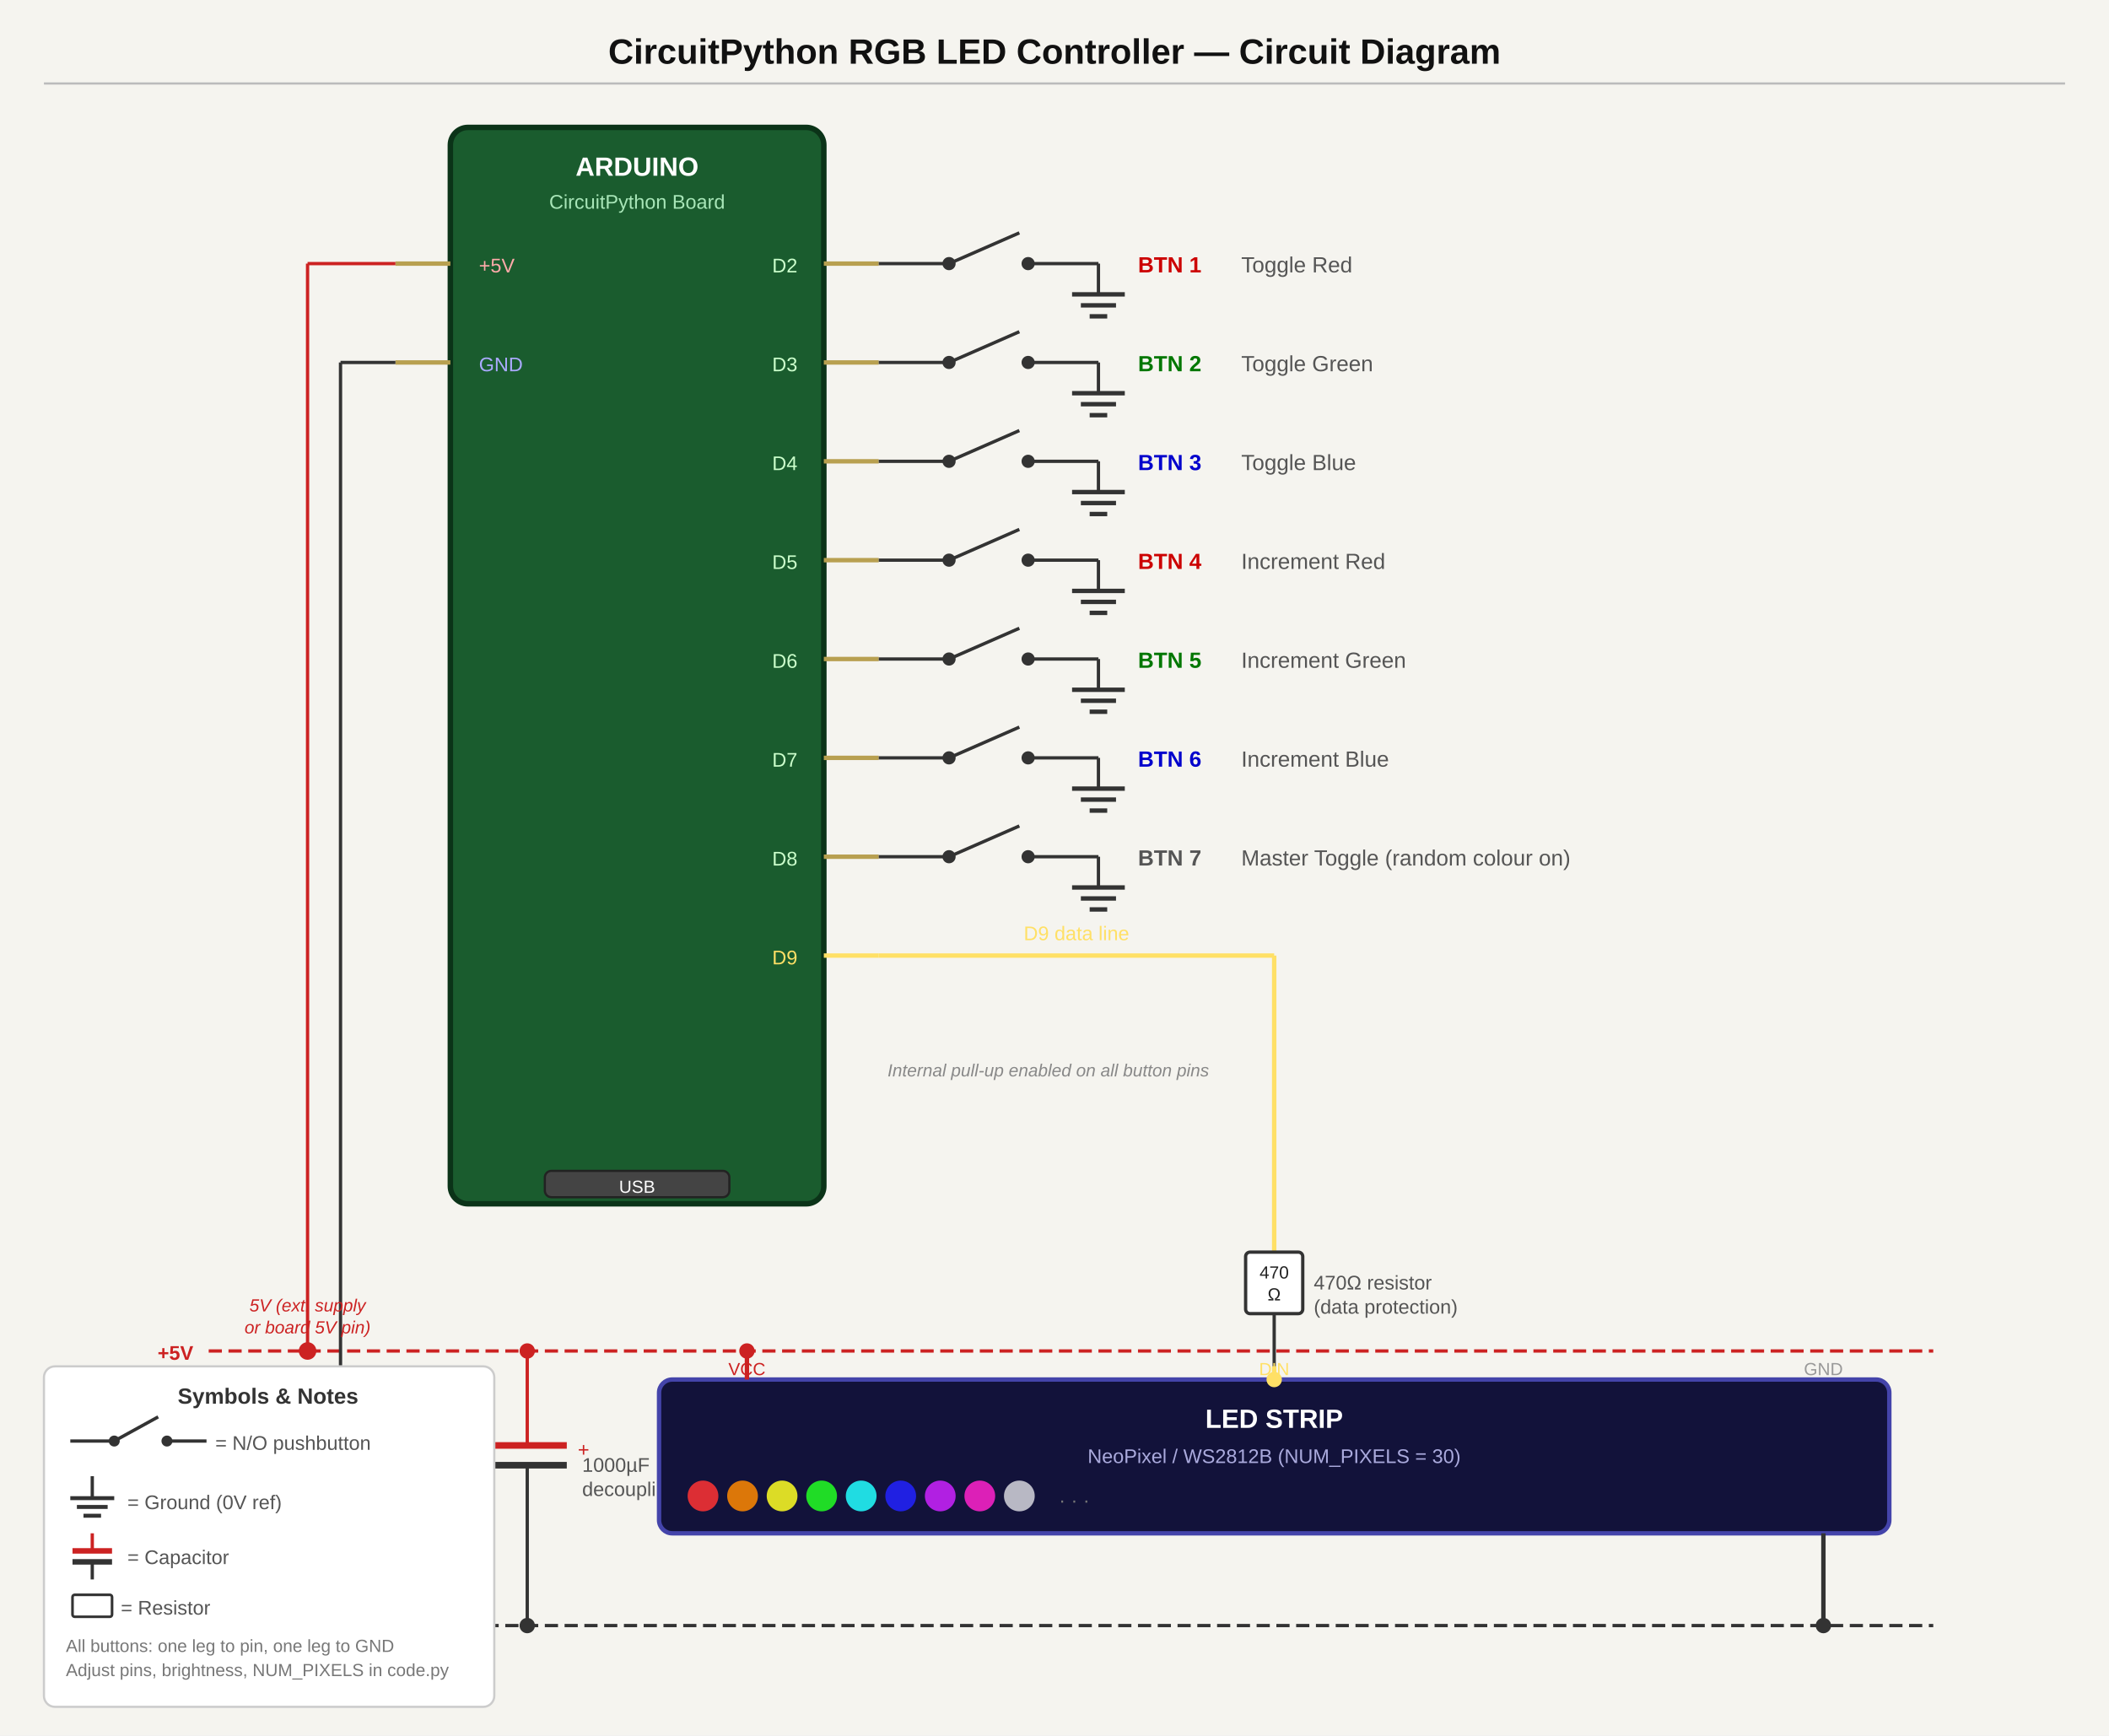
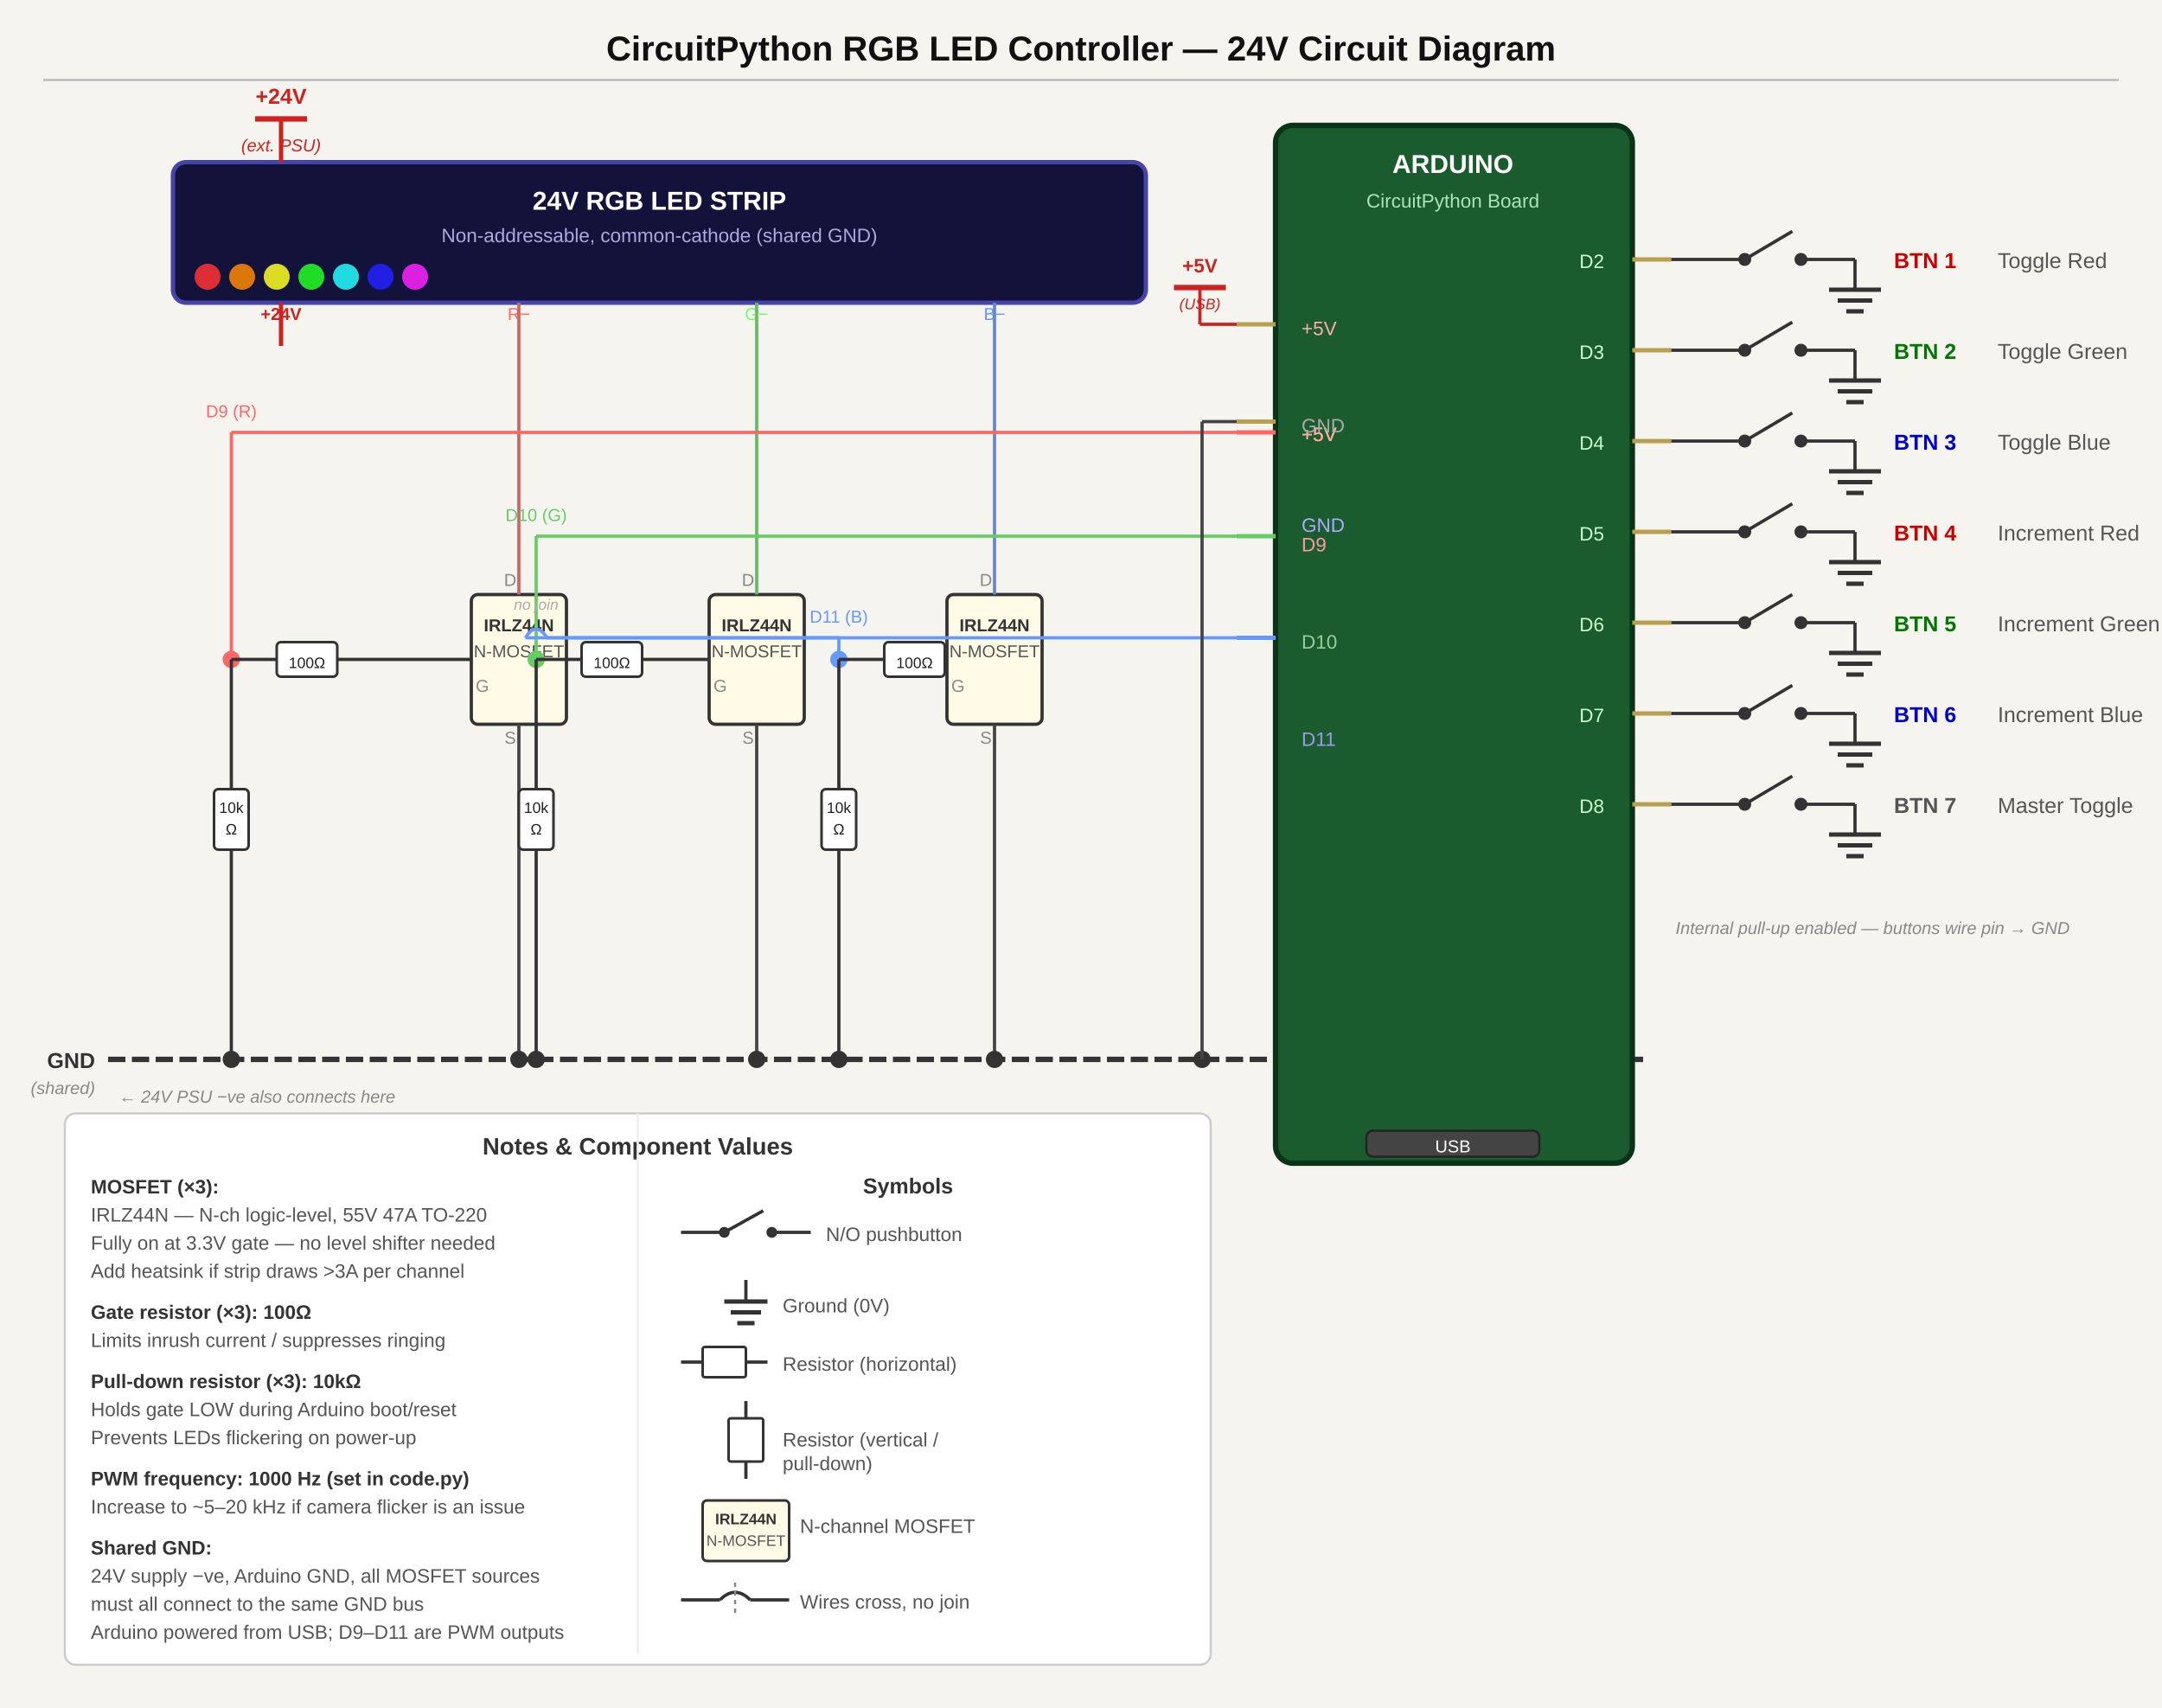
- <svg xmlns="http://www.w3.org/2000/svg" viewBox="0 0 960 790" width="960" height="790" font-family="Arial, sans-serif">
-   <rect width="960" height="790" fill="#f5f4ef" />
-   <text x="480" y="29" text-anchor="middle" font-size="16" font-weight="bold" fill="#111">
-     CircuitPython RGB LED Controller — Circuit Diagram
+ <svg xmlns="http://www.w3.org/2000/svg" viewBox="0 0 1000 790" width="1000" height="790" font-family="Arial, sans-serif">
+   <rect width="1000" height="790" fill="#f5f4ef" />
+   <text x="500" y="28" text-anchor="middle" font-size="16" font-weight="bold" fill="#111">
+     CircuitPython RGB LED Controller — 24V Circuit Diagram
  </text>
-   <line x1="20" y1="38" x2="940" y2="38" stroke="#bbb" stroke-width="1" />
-   <rect x="205" y="58" width="170" height="490" rx="8" fill="#1a5c2e" stroke="#0b3318" stroke-width="2.5" />
-   <text x="290" y="80" text-anchor="middle" font-size="12" font-weight="bold" fill="white">ARDUINO</text>
-   <text x="290" y="95" text-anchor="middle" font-size="9" fill="#a8e6b8">CircuitPython Board</text>
-   <rect x="248" y="533" width="84" height="12" rx="3" fill="#444" stroke="#222" stroke-width="1" />
-   <text x="290" y="543" text-anchor="middle" font-size="8" fill="white">USB</text>
-   <text x="363" y="124" text-anchor="end" font-size="9" fill="#ccffcc">D2</text>
-   <text x="363" y="169" text-anchor="end" font-size="9" fill="#ccffcc">D3</text>
-   <text x="363" y="214" text-anchor="end" font-size="9" fill="#ccffcc">D4</text>
-   <text x="363" y="259" text-anchor="end" font-size="9" fill="#ccffcc">D5</text>
-   <text x="363" y="304" text-anchor="end" font-size="9" fill="#ccffcc">D6</text>
-   <text x="363" y="349" text-anchor="end" font-size="9" fill="#ccffcc">D7</text>
-   <text x="363" y="394" text-anchor="end" font-size="9" fill="#ccffcc">D8</text>
-   <text x="363" y="439" text-anchor="end" font-size="9" fill="#ffe066">D9</text>
-   <line x1="375" y1="120" x2="400" y2="120" stroke="#b8a050" stroke-width="2" />
-   <line x1="375" y1="165" x2="400" y2="165" stroke="#b8a050" stroke-width="2" />
-   <line x1="375" y1="210" x2="400" y2="210" stroke="#b8a050" stroke-width="2" />
-   <line x1="375" y1="255" x2="400" y2="255" stroke="#b8a050" stroke-width="2" />
-   <line x1="375" y1="300" x2="400" y2="300" stroke="#b8a050" stroke-width="2" />
-   <line x1="375" y1="345" x2="400" y2="345" stroke="#b8a050" stroke-width="2" />
-   <line x1="375" y1="390" x2="400" y2="390" stroke="#b8a050" stroke-width="2" />
-   <line x1="375" y1="435" x2="400" y2="435" stroke="#ffe066" stroke-width="2" />
-   <text x="218" y="124" font-size="9" fill="#ffaaaa">+5V</text>
-   <text x="218" y="169" font-size="9" fill="#aaaaff">GND</text>
-   <line x1="205" y1="120" x2="180" y2="120" stroke="#b8a050" stroke-width="2" />
-   <line x1="205" y1="165" x2="180" y2="165" stroke="#b8a050" stroke-width="2" />
-   <line x1="400" y1="120" x2="430" y2="120" stroke="#333" stroke-width="1.5" />
-   <circle cx="432" cy="120" r="3" fill="#333" />
-   <line x1="432" y1="120" x2="464" y2="106" stroke="#333" stroke-width="1.5" />
-   <circle cx="468" cy="120" r="3" fill="#333" />
-   <line x1="468" y1="120" x2="500" y2="120" stroke="#333" stroke-width="1.5" />
-   <line x1="500" y1="120" x2="500" y2="134" stroke="#333" stroke-width="1.5" />
-   <line x1="488" y1="134" x2="512" y2="134" stroke="#333" stroke-width="2" />
-   <line x1="492" y1="139" x2="508" y2="139" stroke="#333" stroke-width="2" />
-   <line x1="496" y1="144" x2="504" y2="144" stroke="#333" stroke-width="2" />
-   <text x="518" y="124" font-size="10" fill="#cc0000" font-weight="bold">BTN 1</text>
-   <text x="565" y="124" font-size="10" fill="#555">Toggle Red</text>
-   <line x1="400" y1="165" x2="430" y2="165" stroke="#333" stroke-width="1.5" />
-   <circle cx="432" cy="165" r="3" fill="#333" />
-   <line x1="432" y1="165" x2="464" y2="151" stroke="#333" stroke-width="1.5" />
-   <circle cx="468" cy="165" r="3" fill="#333" />
-   <line x1="468" y1="165" x2="500" y2="165" stroke="#333" stroke-width="1.5" />
-   <line x1="500" y1="165" x2="500" y2="179" stroke="#333" stroke-width="1.5" />
-   <line x1="488" y1="179" x2="512" y2="179" stroke="#333" stroke-width="2" />
-   <line x1="492" y1="184" x2="508" y2="184" stroke="#333" stroke-width="2" />
-   <line x1="496" y1="189" x2="504" y2="189" stroke="#333" stroke-width="2" />
-   <text x="518" y="169" font-size="10" fill="#007700" font-weight="bold">BTN 2</text>
-   <text x="565" y="169" font-size="10" fill="#555">Toggle Green</text>
-   <line x1="400" y1="210" x2="430" y2="210" stroke="#333" stroke-width="1.5" />
-   <circle cx="432" cy="210" r="3" fill="#333" />
-   <line x1="432" y1="210" x2="464" y2="196" stroke="#333" stroke-width="1.5" />
-   <circle cx="468" cy="210" r="3" fill="#333" />
-   <line x1="468" y1="210" x2="500" y2="210" stroke="#333" stroke-width="1.5" />
-   <line x1="500" y1="210" x2="500" y2="224" stroke="#333" stroke-width="1.5" />
-   <line x1="488" y1="224" x2="512" y2="224" stroke="#333" stroke-width="2" />
-   <line x1="492" y1="229" x2="508" y2="229" stroke="#333" stroke-width="2" />
-   <line x1="496" y1="234" x2="504" y2="234" stroke="#333" stroke-width="2" />
-   <text x="518" y="214" font-size="10" fill="#0000cc" font-weight="bold">BTN 3</text>
-   <text x="565" y="214" font-size="10" fill="#555">Toggle Blue</text>
-   <line x1="400" y1="255" x2="430" y2="255" stroke="#333" stroke-width="1.5" />
-   <circle cx="432" cy="255" r="3" fill="#333" />
-   <line x1="432" y1="255" x2="464" y2="241" stroke="#333" stroke-width="1.5" />
-   <circle cx="468" cy="255" r="3" fill="#333" />
-   <line x1="468" y1="255" x2="500" y2="255" stroke="#333" stroke-width="1.5" />
-   <line x1="500" y1="255" x2="500" y2="269" stroke="#333" stroke-width="1.5" />
-   <line x1="488" y1="269" x2="512" y2="269" stroke="#333" stroke-width="2" />
-   <line x1="492" y1="274" x2="508" y2="274" stroke="#333" stroke-width="2" />
-   <line x1="496" y1="279" x2="504" y2="279" stroke="#333" stroke-width="2" />
-   <text x="518" y="259" font-size="10" fill="#cc0000" font-weight="bold">BTN 4</text>
-   <text x="565" y="259" font-size="10" fill="#555">Increment Red</text>
-   <line x1="400" y1="300" x2="430" y2="300" stroke="#333" stroke-width="1.5" />
-   <circle cx="432" cy="300" r="3" fill="#333" />
-   <line x1="432" y1="300" x2="464" y2="286" stroke="#333" stroke-width="1.5" />
-   <circle cx="468" cy="300" r="3" fill="#333" />
-   <line x1="468" y1="300" x2="500" y2="300" stroke="#333" stroke-width="1.5" />
-   <line x1="500" y1="300" x2="500" y2="314" stroke="#333" stroke-width="1.5" />
-   <line x1="488" y1="314" x2="512" y2="314" stroke="#333" stroke-width="2" />
-   <line x1="492" y1="319" x2="508" y2="319" stroke="#333" stroke-width="2" />
-   <line x1="496" y1="324" x2="504" y2="324" stroke="#333" stroke-width="2" />
-   <text x="518" y="304" font-size="10" fill="#007700" font-weight="bold">BTN 5</text>
-   <text x="565" y="304" font-size="10" fill="#555">Increment Green</text>
-   <line x1="400" y1="345" x2="430" y2="345" stroke="#333" stroke-width="1.5" />
-   <circle cx="432" cy="345" r="3" fill="#333" />
-   <line x1="432" y1="345" x2="464" y2="331" stroke="#333" stroke-width="1.5" />
-   <circle cx="468" cy="345" r="3" fill="#333" />
-   <line x1="468" y1="345" x2="500" y2="345" stroke="#333" stroke-width="1.5" />
-   <line x1="500" y1="345" x2="500" y2="359" stroke="#333" stroke-width="1.5" />
-   <line x1="488" y1="359" x2="512" y2="359" stroke="#333" stroke-width="2" />
-   <line x1="492" y1="364" x2="508" y2="364" stroke="#333" stroke-width="2" />
-   <line x1="496" y1="369" x2="504" y2="369" stroke="#333" stroke-width="2" />
-   <text x="518" y="349" font-size="10" fill="#0000cc" font-weight="bold">BTN 6</text>
-   <text x="565" y="349" font-size="10" fill="#555">Increment Blue</text>
-   <line x1="400" y1="390" x2="430" y2="390" stroke="#333" stroke-width="1.5" />
-   <circle cx="432" cy="390" r="3" fill="#333" />
-   <line x1="432" y1="390" x2="464" y2="376" stroke="#333" stroke-width="1.5" />
-   <circle cx="468" cy="390" r="3" fill="#333" />
-   <line x1="468" y1="390" x2="500" y2="390" stroke="#333" stroke-width="1.5" />
-   <line x1="500" y1="390" x2="500" y2="404" stroke="#333" stroke-width="1.5" />
-   <line x1="488" y1="404" x2="512" y2="404" stroke="#333" stroke-width="2" />
-   <line x1="492" y1="409" x2="508" y2="409" stroke="#333" stroke-width="2" />
-   <line x1="496" y1="414" x2="504" y2="414" stroke="#333" stroke-width="2" />
-   <text x="518" y="394" font-size="10" fill="#555" font-weight="bold">BTN 7</text>
-   <text x="565" y="394" font-size="10" fill="#555">Master Toggle (random colour on)</text>
-   <text x="404" y="490" font-size="8" fill="#888" font-style="italic">Internal pull-up enabled on all button pins</text>
-   <line x1="400" y1="435" x2="580" y2="435" stroke="#ffe066" stroke-width="2" />
-   <text x="490" y="428" text-anchor="middle" font-size="9" fill="#ffe066">D9 data line</text>
-   <line x1="580" y1="435" x2="580" y2="570" stroke="#ffe066" stroke-width="2" />
-   <rect x="567" y="570" width="26" height="28" fill="white" stroke="#333" stroke-width="1.5" rx="2" />
-   <text x="580" y="582" text-anchor="middle" font-size="8" fill="#222">470</text>
-   <text x="580" y="592" text-anchor="middle" font-size="8" fill="#222">Ω</text>
-   <line x1="580" y1="598" x2="580" y2="622" stroke="#333" stroke-width="1.5" />
-   <text x="598" y="587" font-size="9" fill="#555">470Ω resistor</text>
-   <text x="598" y="598" font-size="9" fill="#555">(data protection)</text>
-   <line x1="95" y1="615" x2="880" y2="615" stroke="#cc2222" stroke-width="1.5" stroke-dasharray="6,3" />
-   <text x="88" y="619" text-anchor="end" font-size="9" fill="#cc2222" font-weight="bold">+5V</text>
-   <line x1="95" y1="740" x2="880" y2="740" stroke="#333" stroke-width="1.5" stroke-dasharray="6,3" />
-   <text x="88" y="744" text-anchor="end" font-size="9" fill="#333" font-weight="bold">GND</text>
-   <line x1="180" y1="120" x2="140" y2="120" stroke="#cc2222" stroke-width="1.5" />
-   <line x1="140" y1="120" x2="140" y2="615" stroke="#cc2222" stroke-width="1.5" />
-   <circle cx="140" cy="615" r="4" fill="#cc2222" />
-   <line x1="180" y1="165" x2="155" y2="165" stroke="#333" stroke-width="1.5" />
-   <line x1="155" y1="165" x2="155" y2="740" stroke="#333" stroke-width="1.5" />
-   <circle cx="155" cy="740" r="4" fill="#333" />
-   <line x1="240" y1="615" x2="240" y2="658" stroke="#cc2222" stroke-width="1.5" />
-   <line x1="222" y1="658" x2="258" y2="658" stroke="#cc2222" stroke-width="3" />
-   <text x="263" y="663" font-size="9" fill="#cc2222">+</text>
-   <line x1="222" y1="667" x2="258" y2="667" stroke="#333" stroke-width="3" />
-   <line x1="240" y1="667" x2="240" y2="740" stroke="#333" stroke-width="1.5" />
-   <text x="265" y="670" font-size="9" fill="#555">1000µF</text>
-   <text x="265" y="681" font-size="9" fill="#555">decoupling cap</text>
-   <circle cx="240" cy="615" r="3.5" fill="#cc2222" />
-   <circle cx="240" cy="740" r="3.5" fill="#333" />
-   <rect x="300" y="628" width="560" height="70" rx="6" fill="#12123a" stroke="#4444aa" stroke-width="2" />
-   <text x="580" y="650" text-anchor="middle" font-size="12" font-weight="bold" fill="white">LED STRIP</text>
-   <text x="580" y="666" text-anchor="middle" font-size="9" fill="#aaaadd">NeoPixel / WS2812B  (NUM_PIXELS = 30)</text>
-   <circle cx="320" cy="681" r="7" fill="#ff3333" opacity="0.85" />
-   <circle cx="338" cy="681" r="7" fill="#ff8800" opacity="0.85" />
-   <circle cx="356" cy="681" r="7" fill="#ffff22" opacity="0.85" />
-   <circle cx="374" cy="681" r="7" fill="#22ff22" opacity="0.85" />
-   <circle cx="392" cy="681" r="7" fill="#22ffff" opacity="0.85" />
-   <circle cx="410" cy="681" r="7" fill="#2222ff" opacity="0.85" />
-   <circle cx="428" cy="681" r="7" fill="#cc22ff" opacity="0.85" />
-   <circle cx="446" cy="681" r="7" fill="#ff22cc" opacity="0.85" />
-   <circle cx="464" cy="681" r="7" fill="#ffffff" opacity="0.7" />
-   <text x="482" y="686" font-size="9" fill="#777">· · ·</text>
-   <text x="340" y="626" text-anchor="middle" font-size="8" fill="#cc2222">VCC</text>
-   <text x="580" y="626" text-anchor="middle" font-size="8" fill="#ffe066">DIN</text>
-   <text x="830" y="626" text-anchor="middle" font-size="8" fill="#999">GND</text>
-   <line x1="340" y1="615" x2="340" y2="628" stroke="#cc2222" stroke-width="2" />
-   <circle cx="340" cy="615" r="3.5" fill="#cc2222" />
-   <line x1="580" y1="622" x2="580" y2="628" stroke="#ffe066" stroke-width="2" />
-   <circle cx="580" cy="628" r="3.5" fill="#ffe066" />
-   <line x1="830" y1="698" x2="830" y2="740" stroke="#333" stroke-width="2" />
-   <circle cx="830" cy="740" r="3.5" fill="#333" />
-   <text x="140" y="597" text-anchor="middle" font-size="8" fill="#cc2222" font-style="italic">5V (ext. supply</text>
-   <text x="140" y="607" text-anchor="middle" font-size="8" fill="#cc2222" font-style="italic">or board 5V pin)</text>
-   <rect x="20" y="622" width="205" height="155" rx="5" fill="white" stroke="#ccc" stroke-width="1" />
-   <text x="122" y="639" text-anchor="middle" font-size="10" font-weight="bold" fill="#333">Symbols &amp; Notes</text>
-   <line x1="32" y1="656" x2="50" y2="656" stroke="#333" stroke-width="1.5" />
-   <circle cx="52" cy="656" r="2.5" fill="#333" />
-   <line x1="52" y1="656" x2="72" y2="645" stroke="#333" stroke-width="1.5" />
-   <circle cx="76" cy="656" r="2.5" fill="#333" />
-   <line x1="76" y1="656" x2="94" y2="656" stroke="#333" stroke-width="1.5" />
-   <text x="98" y="660" font-size="9" fill="#555">= N/O pushbutton</text>
-   <line x1="42" y1="672" x2="42" y2="682" stroke="#333" stroke-width="1.5" />
-   <line x1="32" y1="682" x2="52" y2="682" stroke="#333" stroke-width="1.8" />
-   <line x1="35" y1="686" x2="49" y2="686" stroke="#333" stroke-width="1.8" />
-   <line x1="38" y1="690" x2="46" y2="690" stroke="#333" stroke-width="1.8" />
-   <text x="58" y="687" font-size="9" fill="#555">= Ground (0V ref)</text>
-   <line x1="42" y1="698" x2="42" y2="706" stroke="#cc2222" stroke-width="1.5" />
-   <line x1="33" y1="706" x2="51" y2="706" stroke="#cc2222" stroke-width="2.5" />
-   <line x1="33" y1="711" x2="51" y2="711" stroke="#333" stroke-width="2.5" />
-   <line x1="42" y1="711" x2="42" y2="719" stroke="#333" stroke-width="1.5" />
-   <text x="58" y="712" font-size="9" fill="#555">= Capacitor</text>
-   <rect x="33" y="726" width="18" height="10" fill="white" stroke="#333" stroke-width="1.2" rx="1" />
-   <text x="55" y="735" font-size="9" fill="#555">= Resistor</text>
-   <text x="30" y="752" font-size="8" fill="#777">All buttons: one leg to pin, one leg to GND</text>
-   <text x="30" y="763" font-size="8" fill="#777">Adjust pins, brightness, NUM_PIXELS in code.py</text>
+   <line x1="20" y1="37" x2="980" y2="37" stroke="#bbb" stroke-width="1" />
+   <rect x="80" y="75" width="450" height="65" rx="6" fill="#12123a" stroke="#4444aa" stroke-width="2" />
+   <text x="305" y="97" text-anchor="middle" font-size="12" font-weight="bold" fill="white">24V RGB LED STRIP</text>
+   <text x="305" y="112" text-anchor="middle" font-size="9" fill="#aaaadd">Non-addressable, common-cathode (shared GND)</text>
+   <circle cx="96" cy="128" r="6" fill="#ff3333" opacity="0.85" />
+   <circle cx="112" cy="128" r="6" fill="#ff8800" opacity="0.85" />
+   <circle cx="128" cy="128" r="6" fill="#ffff22" opacity="0.85" />
+   <circle cx="144" cy="128" r="6" fill="#22ff22" opacity="0.85" />
+   <circle cx="160" cy="128" r="6" fill="#22ffff" opacity="0.85" />
+   <circle cx="176" cy="128" r="6" fill="#2222ff" opacity="0.85" />
+   <circle cx="192" cy="128" r="6" fill="#ff22ff" opacity="0.85" />
+   <text x="210" cy="132" font-size="9" fill="#777">· · ·</text>
+   <text x="130" y="148" text-anchor="middle" font-size="8" fill="#cc2222" font-weight="bold">+24V</text>
+   <text x="240" y="148" text-anchor="middle" font-size="8" fill="#ff6666">R−</text>
+   <text x="350" y="148" text-anchor="middle" font-size="8" fill="#66ff66">G−</text>
+   <text x="460" y="148" text-anchor="middle" font-size="8" fill="#6699ff">B−</text>
+   <line x1="130" y1="140" x2="130" y2="160" stroke="#cc2222" stroke-width="2" />
+   <line x1="240" y1="140" x2="240" y2="160" stroke="#cc6666" stroke-width="1.5" />
+   <line x1="350" y1="140" x2="350" y2="160" stroke="#66bb66" stroke-width="1.5" />
+   <line x1="460" y1="140" x2="460" y2="160" stroke="#6688cc" stroke-width="1.5" />
+   <line x1="130" y1="75" x2="130" y2="55" stroke="#cc2222" stroke-width="2" />
+   <line x1="118" y1="55" x2="142" y2="55" stroke="#cc2222" stroke-width="2.5" />
+   <text x="130" y="48" text-anchor="middle" font-size="10" fill="#cc2222" font-weight="bold">+24V</text>
+   <text x="130" y="70" text-anchor="middle" font-size="8" fill="#cc2222" font-style="italic">(ext. PSU)</text>
+   <rect x="218" y="275" width="44" height="60" rx="3" fill="#fffbe6" stroke="#333" stroke-width="1.5" />
+   <text x="240" y="292" text-anchor="middle" font-size="8" fill="#333" font-weight="bold">IRLZ44N</text>
+   <text x="240" y="304" text-anchor="middle" font-size="8" fill="#555">N-MOSFET</text>
+   <text x="220" y="320" font-size="8" fill="#888">G</text>
+   <text x="236" y="271" text-anchor="middle" font-size="8" fill="#888">D</text>
+   <text x="236" y="344" text-anchor="middle" font-size="8" fill="#888">S</text>
+   <line x1="240" y1="160" x2="240" y2="275" stroke="#cc6666" stroke-width="1.5" />
+   <line x1="240" y1="335" x2="240" y2="490" stroke="#444" stroke-width="1.5" />
+   <rect x="328" y="275" width="44" height="60" rx="3" fill="#fffbe6" stroke="#333" stroke-width="1.5" />
+   <text x="350" y="292" text-anchor="middle" font-size="8" fill="#333" font-weight="bold">IRLZ44N</text>
+   <text x="350" y="304" text-anchor="middle" font-size="8" fill="#555">N-MOSFET</text>
+   <text x="330" y="320" font-size="8" fill="#888">G</text>
+   <text x="346" y="271" text-anchor="middle" font-size="8" fill="#888">D</text>
+   <text x="346" y="344" text-anchor="middle" font-size="8" fill="#888">S</text>
+   <line x1="350" y1="160" x2="350" y2="275" stroke="#66bb66" stroke-width="1.5" />
+   <line x1="350" y1="335" x2="350" y2="490" stroke="#444" stroke-width="1.5" />
+   <rect x="438" y="275" width="44" height="60" rx="3" fill="#fffbe6" stroke="#333" stroke-width="1.5" />
+   <text x="460" y="292" text-anchor="middle" font-size="8" fill="#333" font-weight="bold">IRLZ44N</text>
+   <text x="460" y="304" text-anchor="middle" font-size="8" fill="#555">N-MOSFET</text>
+   <text x="440" y="320" font-size="8" fill="#888">G</text>
+   <text x="456" y="271" text-anchor="middle" font-size="8" fill="#888">D</text>
+   <text x="456" y="344" text-anchor="middle" font-size="8" fill="#888">S</text>
+   <line x1="460" y1="160" x2="460" y2="275" stroke="#6688cc" stroke-width="1.5" />
+   <line x1="460" y1="335" x2="460" y2="490" stroke="#444" stroke-width="1.5" />
+   <line x1="572" y1="200" x2="107" y2="200" stroke="#ff6666" stroke-width="1.5" />
+   <line x1="107" y1="200" x2="107" y2="305" stroke="#ff6666" stroke-width="1.5" />
+   <circle cx="107" cy="305" r="4" fill="#ff6666" />
+   <line x1="107" y1="305" x2="128" y2="305" stroke="#333" stroke-width="1.5" />
+   <rect x="128" y="297" width="28" height="16" fill="white" stroke="#333" stroke-width="1.2" rx="2" />
+   <text x="142" y="309" text-anchor="middle" font-size="7" fill="#222">100Ω</text>
+   <line x1="156" y1="305" x2="218" y2="305" stroke="#333" stroke-width="1.5" />
+   <line x1="107" y1="305" x2="107" y2="365" stroke="#333" stroke-width="1.5" />
+   <rect x="99" y="365" width="16" height="28" fill="white" stroke="#333" stroke-width="1.2" rx="2" />
+   <text x="107" y="376" text-anchor="middle" font-size="7" fill="#222">10k</text>
+   <text x="107" y="386" text-anchor="middle" font-size="7" fill="#222">Ω</text>
+   <line x1="107" y1="393" x2="107" y2="490" stroke="#333" stroke-width="1.5" />
+   <text x="107" y="193" text-anchor="middle" font-size="8" fill="#ff6666">D9 (R)</text>
+   <line x1="572" y1="248" x2="248" y2="248" stroke="#66cc66" stroke-width="1.5" />
+   <line x1="248" y1="248" x2="248" y2="305" stroke="#66cc66" stroke-width="1.5" />
+   <circle cx="248" cy="305" r="4" fill="#66cc66" />
+   <line x1="248" y1="305" x2="269" y2="305" stroke="#333" stroke-width="1.5" />
+   <rect x="269" y="297" width="28" height="16" fill="white" stroke="#333" stroke-width="1.2" rx="2" />
+   <text x="283" y="309" text-anchor="middle" font-size="7" fill="#222">100Ω</text>
+   <line x1="297" y1="305" x2="328" y2="305" stroke="#333" stroke-width="1.5" />
+   <line x1="248" y1="305" x2="248" y2="365" stroke="#333" stroke-width="1.5" />
+   <rect x="240" y="365" width="16" height="28" fill="white" stroke="#333" stroke-width="1.2" rx="2" />
+   <text x="248" y="376" text-anchor="middle" font-size="7" fill="#222">10k</text>
+   <text x="248" y="386" text-anchor="middle" font-size="7" fill="#222">Ω</text>
+   <line x1="248" y1="393" x2="248" y2="490" stroke="#333" stroke-width="1.5" />
+   <text x="248" y="241" text-anchor="middle" font-size="8" fill="#66cc66">D10 (G)</text>
+   <line x1="572" y1="295" x2="253" y2="295" stroke="#6699ff" stroke-width="1.5" />
+   <path d="M 253 295 Q 248 287 243 295" fill="none" stroke="#6699ff" stroke-width="1.5" />
+   <line x1="243" y1="295" x2="388" y2="295" stroke="#6699ff" stroke-width="1.5" />
+   <line x1="388" y1="295" x2="388" y2="305" stroke="#6699ff" stroke-width="1.5" />
+   <circle cx="388" cy="305" r="4" fill="#6699ff" />
+   <line x1="388" y1="305" x2="409" y2="305" stroke="#333" stroke-width="1.5" />
+   <rect x="409" y="297" width="28" height="16" fill="white" stroke="#333" stroke-width="1.2" rx="2" />
+   <text x="423" y="309" text-anchor="middle" font-size="7" fill="#222">100Ω</text>
+   <line x1="437" y1="305" x2="438" y2="305" stroke="#333" stroke-width="1.5" />
+   <line x1="388" y1="305" x2="388" y2="365" stroke="#333" stroke-width="1.5" />
+   <rect x="380" y="365" width="16" height="28" fill="white" stroke="#333" stroke-width="1.2" rx="2" />
+   <text x="388" y="376" text-anchor="middle" font-size="7" fill="#222">10k</text>
+   <text x="388" y="386" text-anchor="middle" font-size="7" fill="#222">Ω</text>
+   <line x1="388" y1="393" x2="388" y2="490" stroke="#333" stroke-width="1.5" />
+   <text x="388" y="288" text-anchor="middle" font-size="8" fill="#6699ff">D11 (B)</text>
+   <text x="248" y="282" text-anchor="middle" font-size="7" fill="#aaa" font-style="italic">no join</text>
+   <line x1="50" y1="490" x2="760" y2="490" stroke="#333" stroke-width="2.5" stroke-dasharray="8,3" />
+   <circle cx="107" cy="490" r="4" fill="#333" />
+   <circle cx="240" cy="490" r="4" fill="#333" />
+   <circle cx="248" cy="490" r="4" fill="#333" />
+   <circle cx="350" cy="490" r="4" fill="#333" />
+   <circle cx="388" cy="490" r="4" fill="#333" />
+   <circle cx="460" cy="490" r="4" fill="#333" />
+   <circle cx="556" cy="490" r="4" fill="#333" />
+   <text x="44" y="494" text-anchor="end" font-size="10" fill="#333" font-weight="bold">GND</text>
+   <text x="44" y="506" text-anchor="end" font-size="8" fill="#888" font-style="italic">(shared)</text>
+   <text x="55" y="510" font-size="8" fill="#888" font-style="italic">← 24V PSU −ve also connects here</text>
+   <rect x="590" y="58" width="165" height="480" rx="8" fill="#1a5c2e" stroke="#0b3318" stroke-width="2.5" />
+   <text x="672" y="80" text-anchor="middle" font-size="12" font-weight="bold" fill="white">ARDUINO</text>
+   <text x="672" y="96" text-anchor="middle" font-size="9" fill="#a8e6b8">CircuitPython Board</text>
+   <rect x="632" y="523" width="80" height="12" rx="3" fill="#444" stroke="#222" stroke-width="1" />
+   <text x="672" y="533" text-anchor="middle" font-size="8" fill="white">USB</text>
+   <text x="602" y="204" font-size="9" fill="#ffaaaa">+5V</text>
+   <text x="602" y="246" font-size="9" fill="#aaaaff">GND</text>
+   <text x="602" y="204" font-size="9" fill="#ffaaaa">+5V</text>
+   <text x="602" y="155" font-size="9" fill="#ffaaaa">+5V</text>
+   <text x="602" y="200" font-size="9" fill="#aaaaaa">GND</text>
+   <text x="602" y="255" font-size="9" fill="#ff9999">D9</text>
+   <text x="602" y="300" font-size="9" fill="#99cc99">D10</text>
+   <text x="602" y="345" font-size="9" fill="#9999ee">D11</text>
+   <line x1="590" y1="150" x2="572" y2="150" stroke="#b8a050" stroke-width="2" />
+   <line x1="590" y1="195" x2="572" y2="195" stroke="#b8a050" stroke-width="2" />
+   <line x1="590" y1="200" x2="572" y2="200" stroke="#ff6666" stroke-width="2" />
+   <line x1="590" y1="248" x2="572" y2="248" stroke="#66cc66" stroke-width="2" />
+   <line x1="590" y1="295" x2="572" y2="295" stroke="#6699ff" stroke-width="2" />
+   <line x1="572" y1="195" x2="556" y2="195" stroke="#444" stroke-width="1.5" />
+   <line x1="556" y1="195" x2="556" y2="490" stroke="#444" stroke-width="1.5" />
+   <line x1="572" y1="150" x2="555" y2="150" stroke="#cc2222" stroke-width="1.5" />
+   <line x1="555" y1="150" x2="555" y2="133" stroke="#cc2222" stroke-width="1.5" />
+   <line x1="543" y1="133" x2="567" y2="133" stroke="#cc2222" stroke-width="2.5" />
+   <text x="555" y="126" text-anchor="middle" font-size="9" fill="#cc2222" font-weight="bold">+5V</text>
+   <text x="555" y="143" text-anchor="middle" font-size="7" fill="#cc2222" font-style="italic">(USB)</text>
+   <text x="742" y="124" text-anchor="end" font-size="9" fill="#ccffcc">D2</text>
+   <text x="742" y="166" text-anchor="end" font-size="9" fill="#ccffcc">D3</text>
+   <text x="742" y="208" text-anchor="end" font-size="9" fill="#ccffcc">D4</text>
+   <text x="742" y="250" text-anchor="end" font-size="9" fill="#ccffcc">D5</text>
+   <text x="742" y="292" text-anchor="end" font-size="9" fill="#ccffcc">D6</text>
+   <text x="742" y="334" text-anchor="end" font-size="9" fill="#ccffcc">D7</text>
+   <text x="742" y="376" text-anchor="end" font-size="9" fill="#ccffcc">D8</text>
+   <line x1="755" y1="120" x2="773" y2="120" stroke="#b8a050" stroke-width="2" />
+   <line x1="755" y1="162" x2="773" y2="162" stroke="#b8a050" stroke-width="2" />
+   <line x1="755" y1="204" x2="773" y2="204" stroke="#b8a050" stroke-width="2" />
+   <line x1="755" y1="246" x2="773" y2="246" stroke="#b8a050" stroke-width="2" />
+   <line x1="755" y1="288" x2="773" y2="288" stroke="#b8a050" stroke-width="2" />
+   <line x1="755" y1="330" x2="773" y2="330" stroke="#b8a050" stroke-width="2" />
+   <line x1="755" y1="372" x2="773" y2="372" stroke="#b8a050" stroke-width="2" />
+   <line x1="773" y1="120" x2="805" y2="120" stroke="#333" stroke-width="1.5" />
+   <circle cx="807" cy="120" r="3" fill="#333" />
+   <line x1="807" y1="120" x2="829" y2="107" stroke="#333" stroke-width="1.5" />
+   <circle cx="833" cy="120" r="3" fill="#333" />
+   <line x1="833" y1="120" x2="858" y2="120" stroke="#333" stroke-width="1.5" />
+   <line x1="858" y1="120" x2="858" y2="134" stroke="#333" stroke-width="1.5" />
+   <line x1="846" y1="134" x2="870" y2="134" stroke="#333" stroke-width="2" />
+   <line x1="850" y1="139" x2="866" y2="139" stroke="#333" stroke-width="2" />
+   <line x1="854" y1="144" x2="862" y2="144" stroke="#333" stroke-width="2" />
+   <text x="876" y="124" font-size="10" fill="#cc0000" font-weight="bold">BTN 1</text>
+   <text x="924" y="124" font-size="10" fill="#555">Toggle Red</text>
+   <line x1="773" y1="162" x2="805" y2="162" stroke="#333" stroke-width="1.5" />
+   <circle cx="807" cy="162" r="3" fill="#333" />
+   <line x1="807" y1="162" x2="829" y2="149" stroke="#333" stroke-width="1.5" />
+   <circle cx="833" cy="162" r="3" fill="#333" />
+   <line x1="833" y1="162" x2="858" y2="162" stroke="#333" stroke-width="1.5" />
+   <line x1="858" y1="162" x2="858" y2="176" stroke="#333" stroke-width="1.5" />
+   <line x1="846" y1="176" x2="870" y2="176" stroke="#333" stroke-width="2" />
+   <line x1="850" y1="181" x2="866" y2="181" stroke="#333" stroke-width="2" />
+   <line x1="854" y1="186" x2="862" y2="186" stroke="#333" stroke-width="2" />
+   <text x="876" y="166" font-size="10" fill="#007700" font-weight="bold">BTN 2</text>
+   <text x="924" y="166" font-size="10" fill="#555">Toggle Green</text>
+   <line x1="773" y1="204" x2="805" y2="204" stroke="#333" stroke-width="1.5" />
+   <circle cx="807" cy="204" r="3" fill="#333" />
+   <line x1="807" y1="204" x2="829" y2="191" stroke="#333" stroke-width="1.5" />
+   <circle cx="833" cy="204" r="3" fill="#333" />
+   <line x1="833" y1="204" x2="858" y2="204" stroke="#333" stroke-width="1.5" />
+   <line x1="858" y1="204" x2="858" y2="218" stroke="#333" stroke-width="1.5" />
+   <line x1="846" y1="218" x2="870" y2="218" stroke="#333" stroke-width="2" />
+   <line x1="850" y1="223" x2="866" y2="223" stroke="#333" stroke-width="2" />
+   <line x1="854" y1="228" x2="862" y2="228" stroke="#333" stroke-width="2" />
+   <text x="876" y="208" font-size="10" fill="#0000cc" font-weight="bold">BTN 3</text>
+   <text x="924" y="208" font-size="10" fill="#555">Toggle Blue</text>
+   <line x1="773" y1="246" x2="805" y2="246" stroke="#333" stroke-width="1.5" />
+   <circle cx="807" cy="246" r="3" fill="#333" />
+   <line x1="807" y1="246" x2="829" y2="233" stroke="#333" stroke-width="1.5" />
+   <circle cx="833" cy="246" r="3" fill="#333" />
+   <line x1="833" y1="246" x2="858" y2="246" stroke="#333" stroke-width="1.5" />
+   <line x1="858" y1="246" x2="858" y2="260" stroke="#333" stroke-width="1.5" />
+   <line x1="846" y1="260" x2="870" y2="260" stroke="#333" stroke-width="2" />
+   <line x1="850" y1="265" x2="866" y2="265" stroke="#333" stroke-width="2" />
+   <line x1="854" y1="270" x2="862" y2="270" stroke="#333" stroke-width="2" />
+   <text x="876" y="250" font-size="10" fill="#cc0000" font-weight="bold">BTN 4</text>
+   <text x="924" y="250" font-size="10" fill="#555">Increment Red</text>
+   <line x1="773" y1="288" x2="805" y2="288" stroke="#333" stroke-width="1.5" />
+   <circle cx="807" cy="288" r="3" fill="#333" />
+   <line x1="807" y1="288" x2="829" y2="275" stroke="#333" stroke-width="1.5" />
+   <circle cx="833" cy="288" r="3" fill="#333" />
+   <line x1="833" y1="288" x2="858" y2="288" stroke="#333" stroke-width="1.5" />
+   <line x1="858" y1="288" x2="858" y2="302" stroke="#333" stroke-width="1.5" />
+   <line x1="846" y1="302" x2="870" y2="302" stroke="#333" stroke-width="2" />
+   <line x1="850" y1="307" x2="866" y2="307" stroke="#333" stroke-width="2" />
+   <line x1="854" y1="312" x2="862" y2="312" stroke="#333" stroke-width="2" />
+   <text x="876" y="292" font-size="10" fill="#007700" font-weight="bold">BTN 5</text>
+   <text x="924" y="292" font-size="10" fill="#555">Increment Green</text>
+   <line x1="773" y1="330" x2="805" y2="330" stroke="#333" stroke-width="1.5" />
+   <circle cx="807" cy="330" r="3" fill="#333" />
+   <line x1="807" y1="330" x2="829" y2="317" stroke="#333" stroke-width="1.5" />
+   <circle cx="833" cy="330" r="3" fill="#333" />
+   <line x1="833" y1="330" x2="858" y2="330" stroke="#333" stroke-width="1.5" />
+   <line x1="858" y1="330" x2="858" y2="344" stroke="#333" stroke-width="1.5" />
+   <line x1="846" y1="344" x2="870" y2="344" stroke="#333" stroke-width="2" />
+   <line x1="850" y1="349" x2="866" y2="349" stroke="#333" stroke-width="2" />
+   <line x1="854" y1="354" x2="862" y2="354" stroke="#333" stroke-width="2" />
+   <text x="876" y="334" font-size="10" fill="#0000cc" font-weight="bold">BTN 6</text>
+   <text x="924" y="334" font-size="10" fill="#555">Increment Blue</text>
+   <line x1="773" y1="372" x2="805" y2="372" stroke="#333" stroke-width="1.5" />
+   <circle cx="807" cy="372" r="3" fill="#333" />
+   <line x1="807" y1="372" x2="829" y2="359" stroke="#333" stroke-width="1.5" />
+   <circle cx="833" cy="372" r="3" fill="#333" />
+   <line x1="833" y1="372" x2="858" y2="372" stroke="#333" stroke-width="1.5" />
+   <line x1="858" y1="372" x2="858" y2="386" stroke="#333" stroke-width="1.5" />
+   <line x1="846" y1="386" x2="870" y2="386" stroke="#333" stroke-width="2" />
+   <line x1="850" y1="391" x2="866" y2="391" stroke="#333" stroke-width="2" />
+   <line x1="854" y1="396" x2="862" y2="396" stroke="#333" stroke-width="2" />
+   <text x="876" y="376" font-size="10" fill="#555" font-weight="bold">BTN 7</text>
+   <text x="924" y="376" font-size="10" fill="#555">Master Toggle</text>
+   <text x="775" y="432" font-size="8" fill="#888" font-style="italic">Internal pull-up enabled — buttons wire pin → GND</text>
+   <rect x="30" y="515" width="530" height="255" rx="5" fill="white" stroke="#ccc" stroke-width="1" />
+   <text x="295" y="534" text-anchor="middle" font-size="11" font-weight="bold" fill="#333">Notes &amp; Component Values</text>
+   <text x="42" y="552" font-size="9" fill="#333" font-weight="bold">MOSFET (×3):</text>
+   <text x="42" y="565" font-size="9" fill="#555">  IRLZ44N — N-ch logic-level, 55V 47A TO-220</text>
+   <text x="42" y="578" font-size="9" fill="#555">  Fully on at 3.3V gate — no level shifter needed</text>
+   <text x="42" y="591" font-size="9" fill="#555">  Add heatsink if strip draws &gt;3A per channel</text>
+   <text x="42" y="610" font-size="9" fill="#333" font-weight="bold">Gate resistor (×3):  100Ω</text>
+   <text x="42" y="623" font-size="9" fill="#555">  Limits inrush current / suppresses ringing</text>
+   <text x="42" y="642" font-size="9" fill="#333" font-weight="bold">Pull-down resistor (×3):  10kΩ</text>
+   <text x="42" y="655" font-size="9" fill="#555">  Holds gate LOW during Arduino boot/reset</text>
+   <text x="42" y="668" font-size="9" fill="#555">  Prevents LEDs flickering on power-up</text>
+   <text x="42" y="687" font-size="9" fill="#333" font-weight="bold">PWM frequency:  1000 Hz (set in code.py)</text>
+   <text x="42" y="700" font-size="9" fill="#555">  Increase to ~5–20 kHz if camera flicker is an issue</text>
+   <text x="42" y="719" font-size="9" fill="#333" font-weight="bold">Shared GND:</text>
+   <text x="42" y="732" font-size="9" fill="#555">  24V supply −ve, Arduino GND, all MOSFET sources</text>
+   <text x="42" y="745" font-size="9" fill="#555">  must all connect to the same GND bus</text>
+   <text x="42" y="758" font-size="9" fill="#555">  Arduino powered from USB; D9–D11 are PWM outputs</text>
+   <line x1="295" y1="515" x2="295" y2="765" stroke="#eee" stroke-width="1" />
+   <text x="420" y="552" text-anchor="middle" font-size="10" font-weight="bold" fill="#333">Symbols</text>
+   <line x1="315" y1="570" x2="333" y2="570" stroke="#333" stroke-width="1.5" />
+   <circle cx="335" cy="570" r="2.5" fill="#333" />
+   <line x1="335" y1="570" x2="353" y2="560" stroke="#333" stroke-width="1.5" />
+   <circle cx="357" cy="570" r="2.5" fill="#333" />
+   <line x1="357" y1="570" x2="375" y2="570" stroke="#333" stroke-width="1.5" />
+   <text x="382" y="574" font-size="9" fill="#555">N/O pushbutton</text>
+   <line x1="345" y1="592" x2="345" y2="602" stroke="#333" stroke-width="1.5" />
+   <line x1="335" y1="602" x2="355" y2="602" stroke="#333" stroke-width="2" />
+   <line x1="338" y1="607" x2="352" y2="607" stroke="#333" stroke-width="2" />
+   <line x1="341" y1="612" x2="349" y2="612" stroke="#333" stroke-width="2" />
+   <text x="362" y="607" font-size="9" fill="#555">Ground (0V)</text>
+   <line x1="315" y1="630" x2="325" y2="630" stroke="#333" stroke-width="1.5" />
+   <rect x="325" y="623" width="20" height="14" fill="white" stroke="#333" stroke-width="1.2" rx="1" />
+   <line x1="345" y1="630" x2="355" y2="630" stroke="#333" stroke-width="1.5" />
+   <text x="362" y="634" font-size="9" fill="#555">Resistor (horizontal)</text>
+   <line x1="345" y1="648" x2="345" y2="656" stroke="#333" stroke-width="1.5" />
+   <rect x="337" y="656" width="16" height="20" fill="white" stroke="#333" stroke-width="1.2" rx="1" />
+   <line x1="345" y1="676" x2="345" y2="684" stroke="#333" stroke-width="1.5" />
+   <text x="362" y="669" font-size="9" fill="#555">Resistor (vertical /</text>
+   <text x="362" y="680" font-size="9" fill="#555">pull-down)</text>
+   <rect x="325" y="694" width="40" height="28" fill="#fffbe6" stroke="#333" stroke-width="1.2" rx="2" />
+   <text x="345" y="705" text-anchor="middle" font-size="7" fill="#333" font-weight="bold">IRLZ44N</text>
+   <text x="345" y="715" text-anchor="middle" font-size="7" fill="#555">N-MOSFET</text>
+   <text x="370" y="709" font-size="9" fill="#555">N-channel MOSFET</text>
+   <line x1="315" y1="740" x2="333" y2="740" stroke="#333" stroke-width="1.5" />
+   <path d="M 333 740 Q 340 733 347 740" fill="none" stroke="#333" stroke-width="1.5" />
+   <line x1="347" y1="740" x2="365" y2="740" stroke="#333" stroke-width="1.5" />
+   <line x1="340" y1="732" x2="340" y2="748" stroke="#888" stroke-width="1" stroke-dasharray="2,2" />
+   <text x="370" y="744" font-size="9" fill="#555">Wires cross, no join</text>
</svg>
